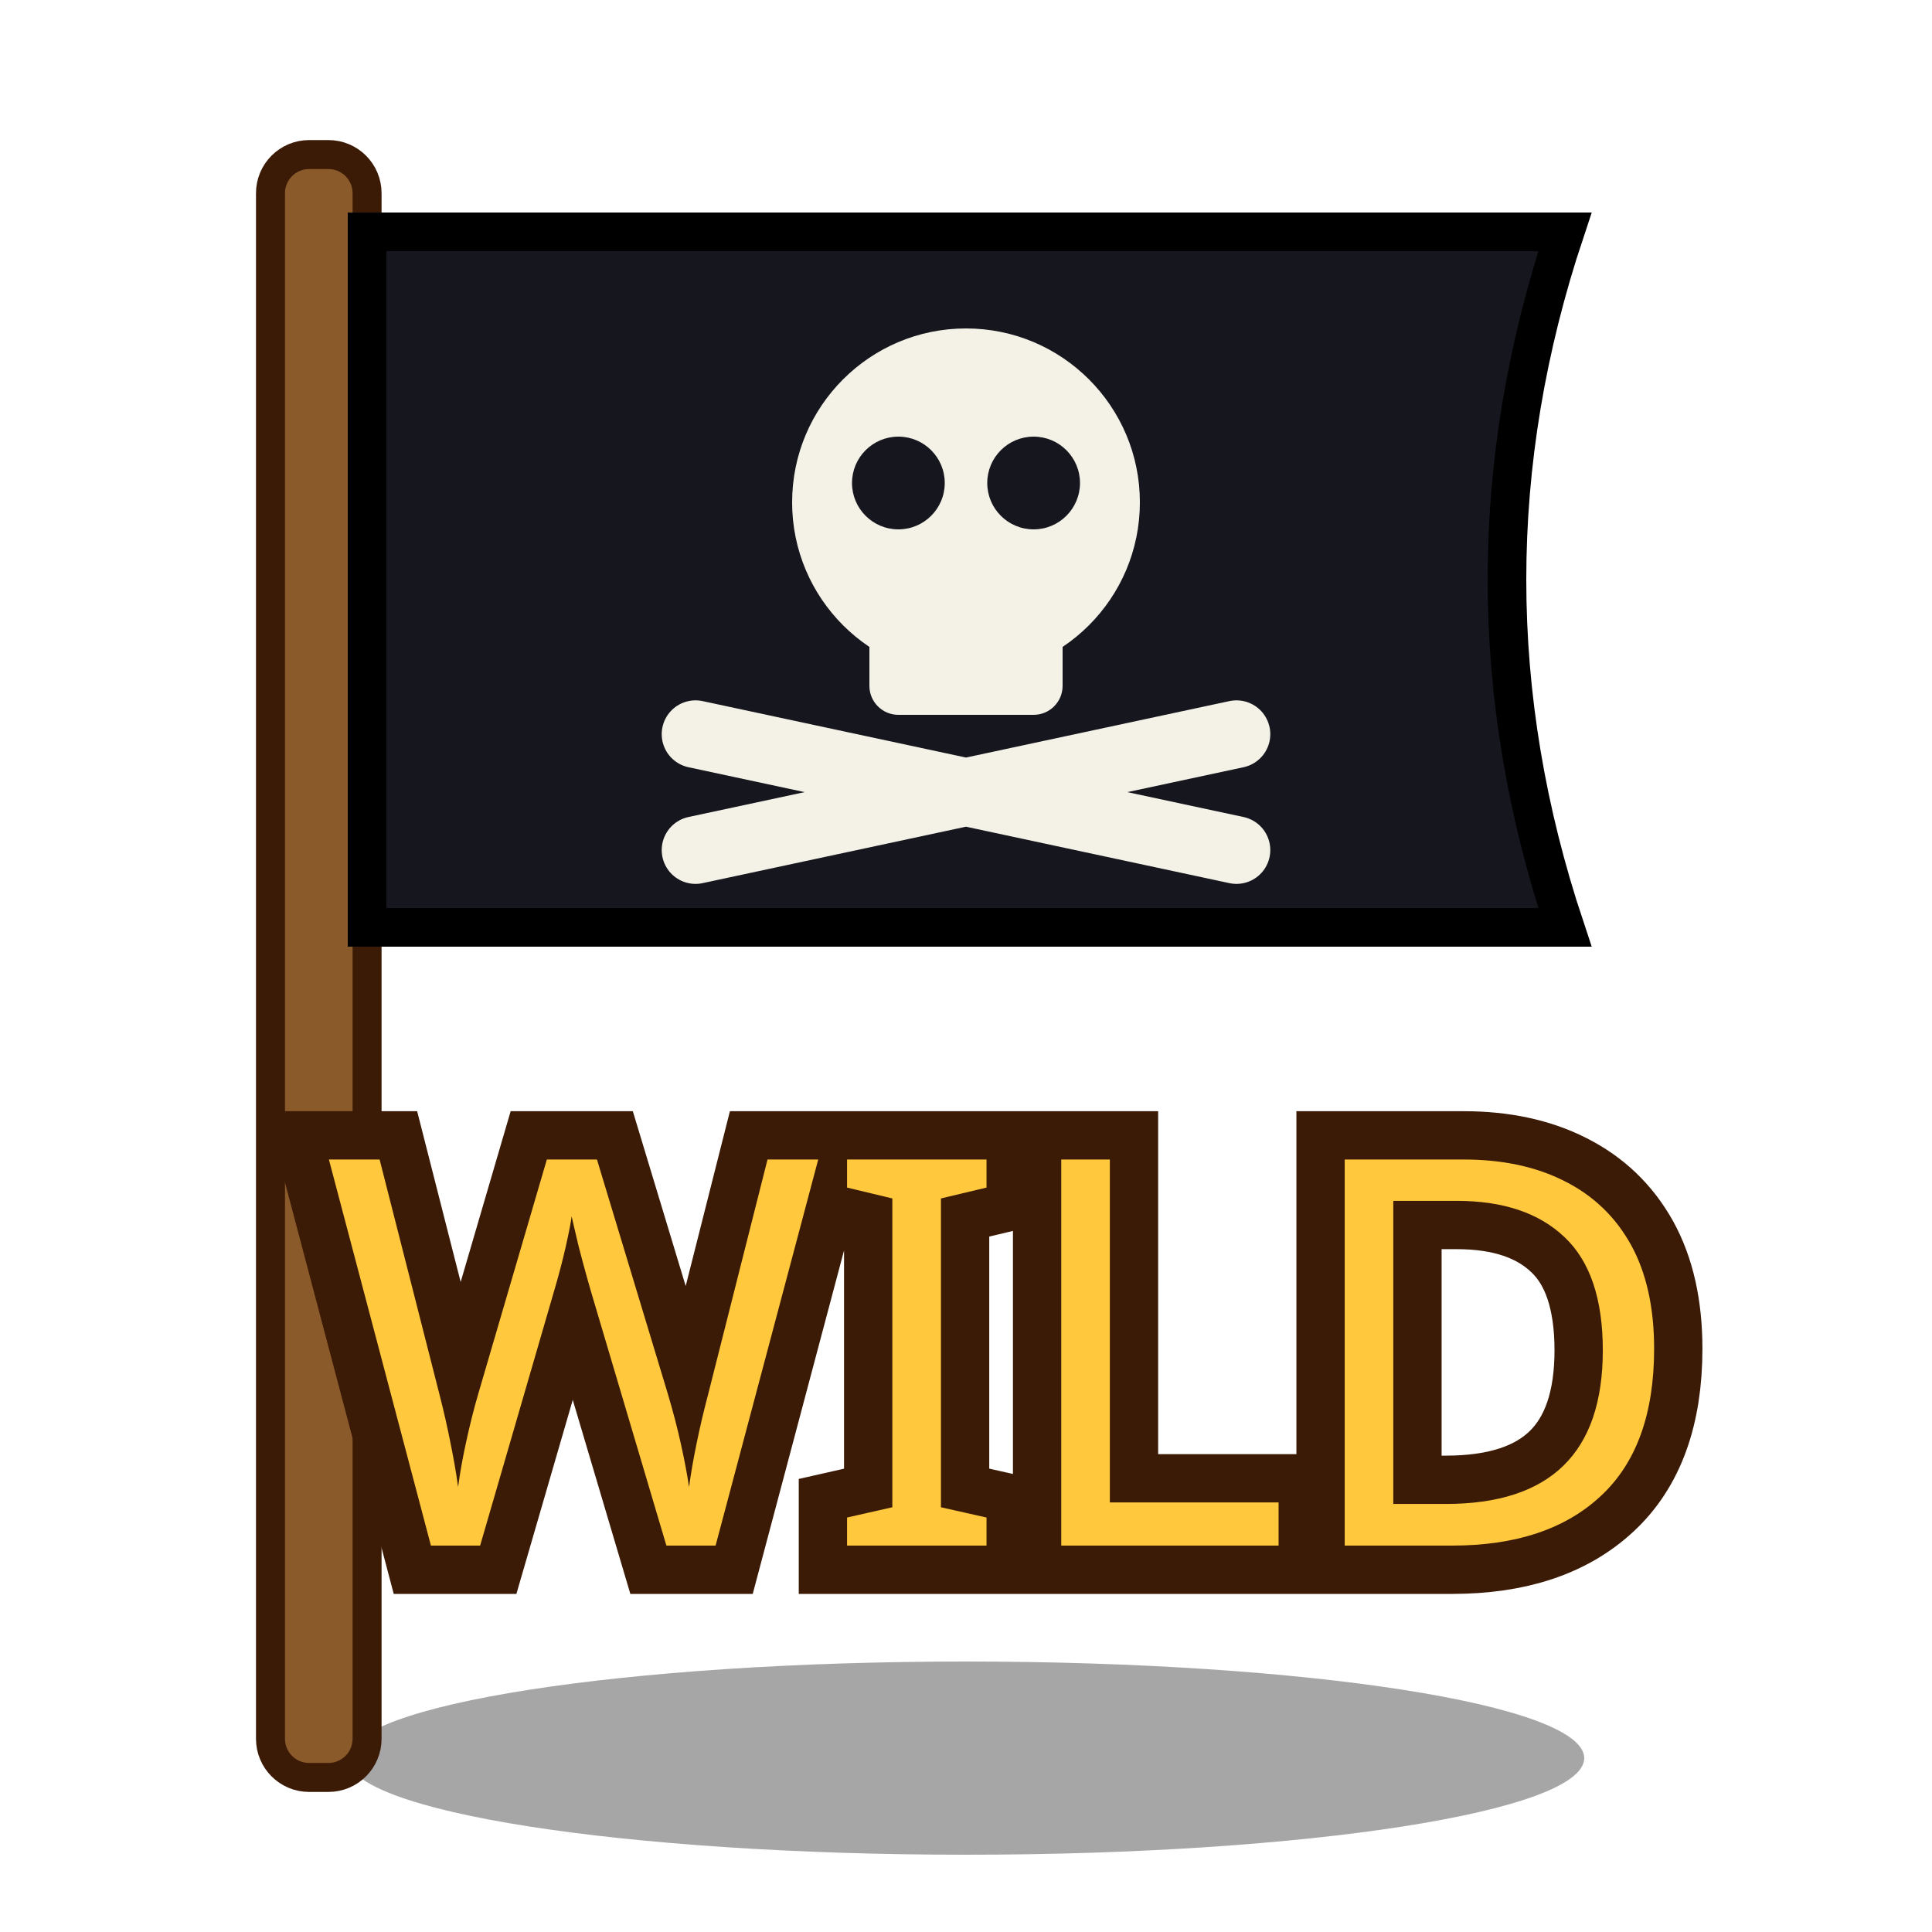
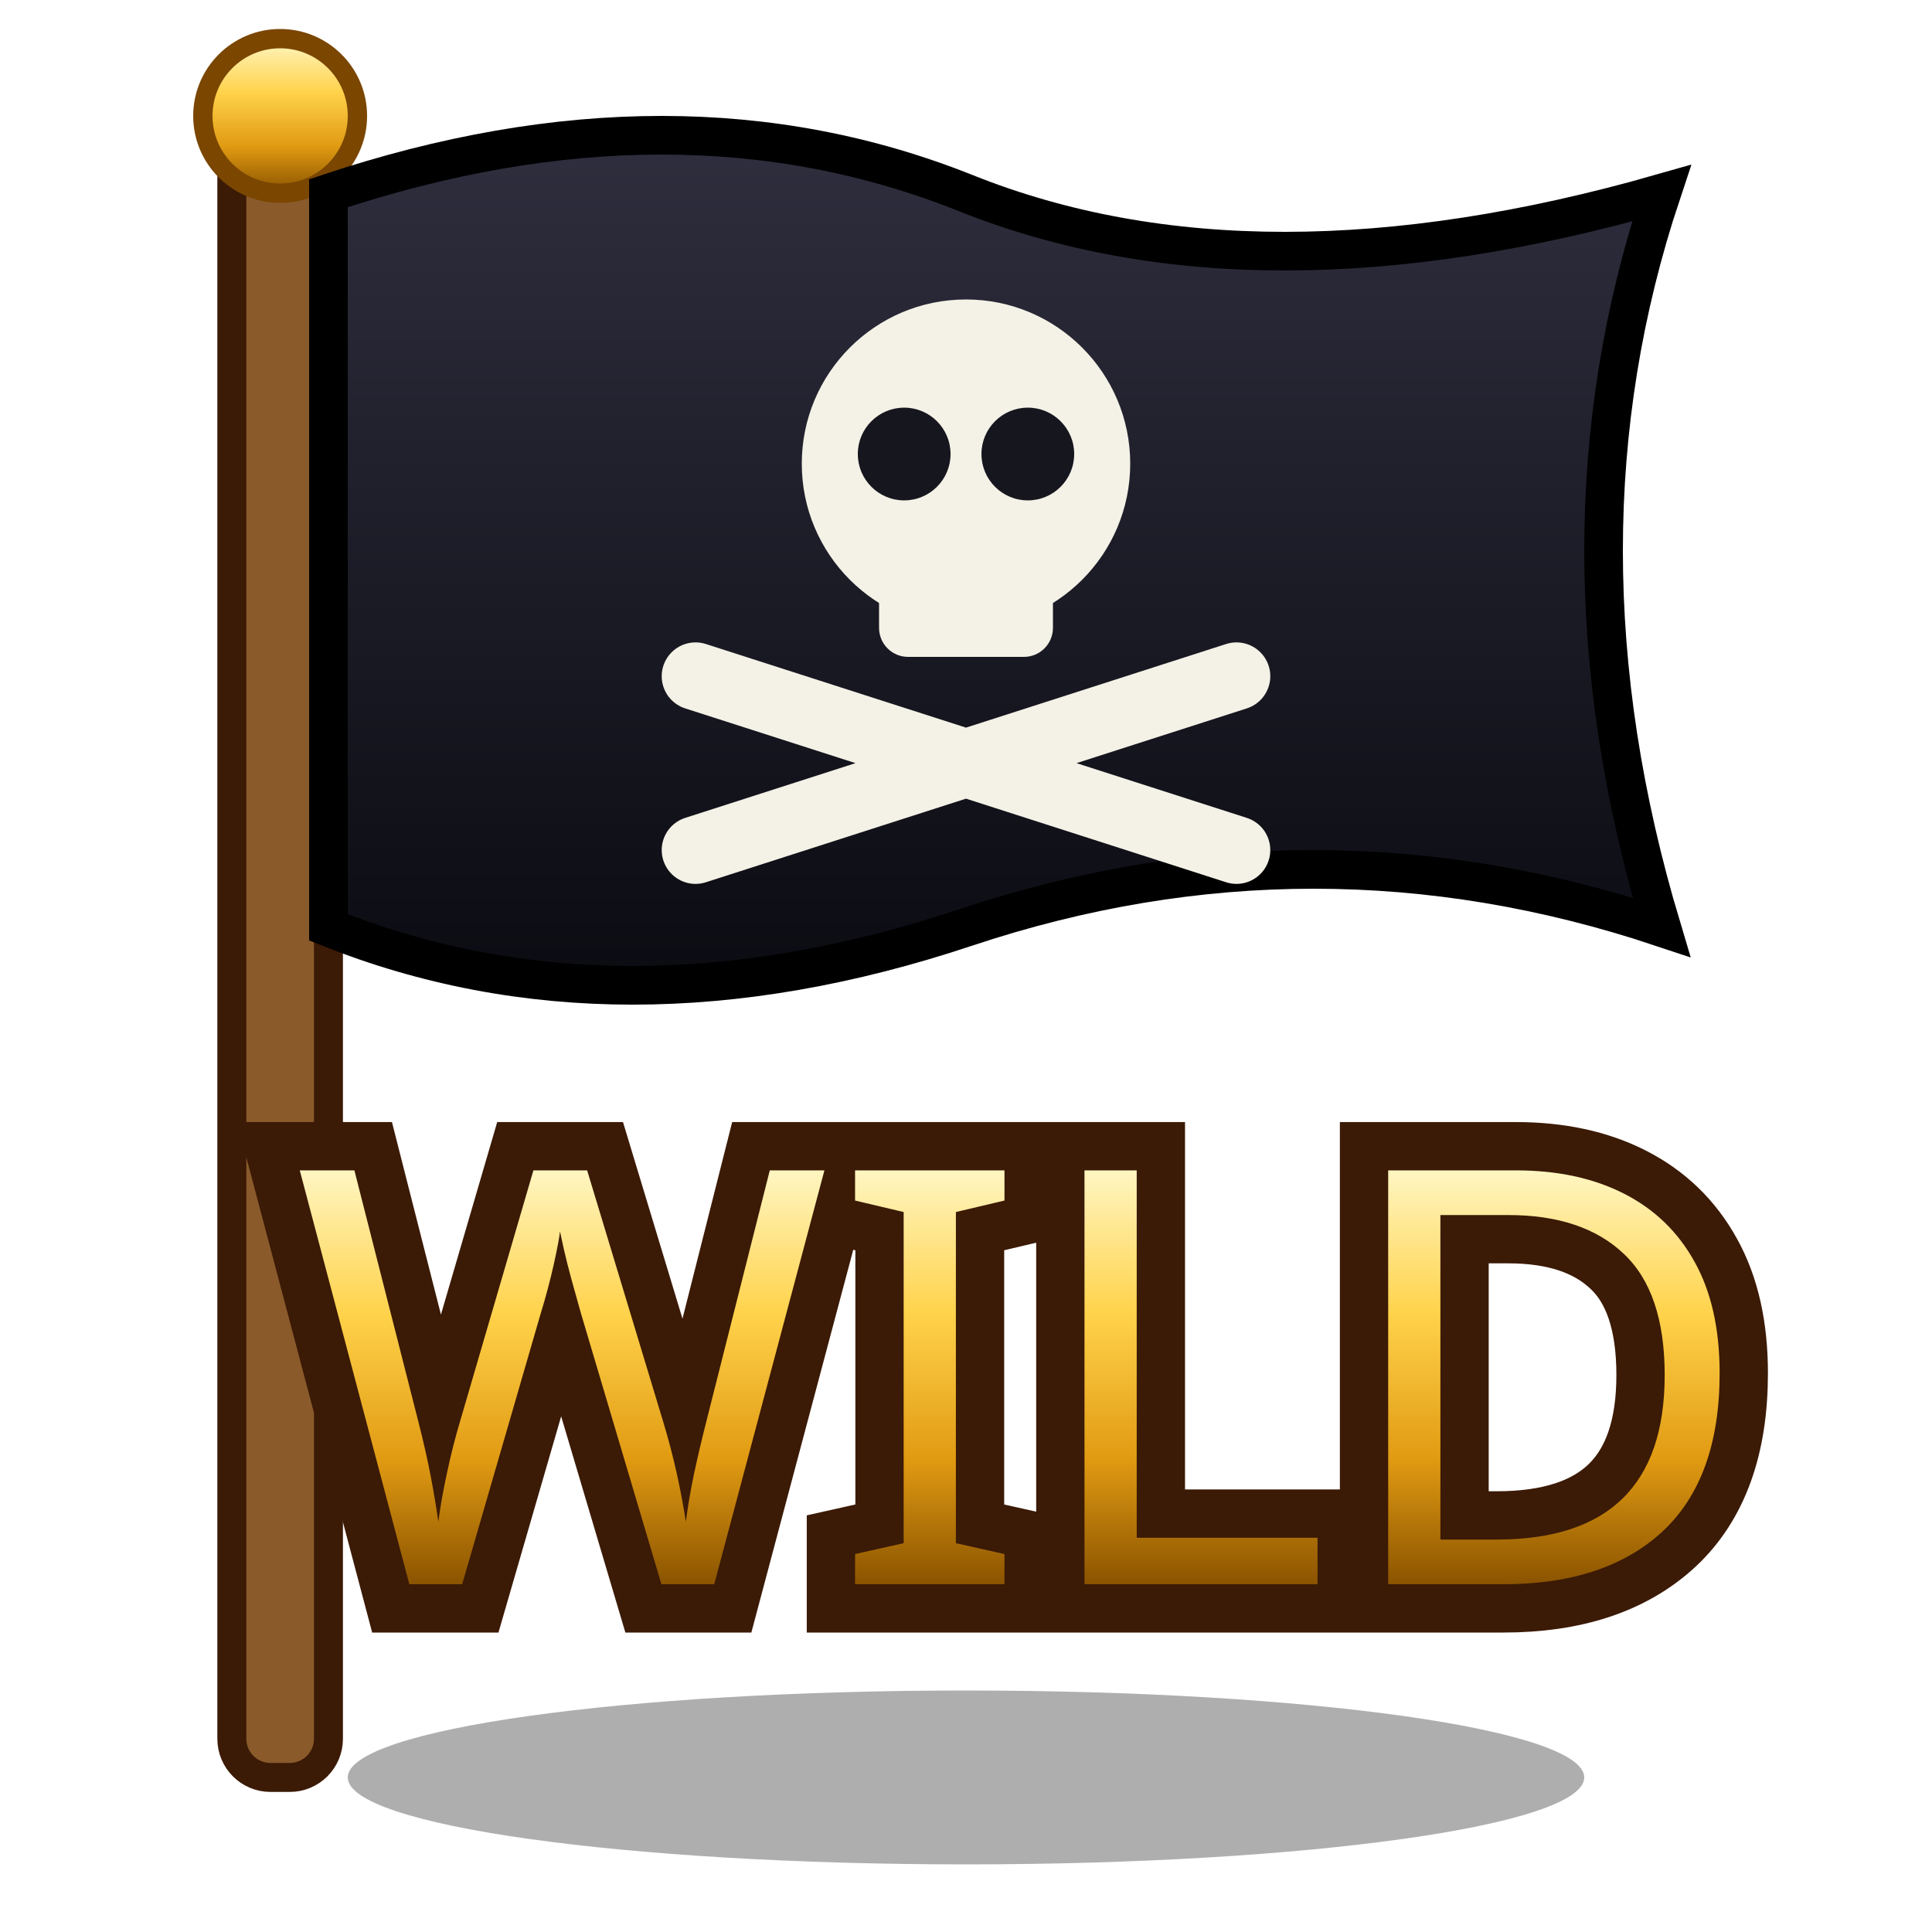
<svg xmlns="http://www.w3.org/2000/svg" width="512" height="512" viewBox="0 0 100 100">
-   <ellipse cx="50" cy="91" rx="32" ry="5" fill="#000" opacity=".35" />
-   <rect x="14" y="8" width="5" height="84" rx="2" fill="#8a5a2b" stroke="#3b1a06" stroke-width="1.5" />
-   <path d="M19 12 h62 q-6 18 0 36 h-62z" fill="#16161f" stroke="#000" stroke-width="2" />
-   <circle cx="50" cy="26" r="9" fill="#f4f1e6" />
-   <rect x="45" y="32" width="10" height="5" rx="1.5" fill="#f4f1e6" />
-   <circle cx="46.5" cy="25" r="2.4" fill="#16161f" />
-   <circle cx="53.5" cy="25" r="2.4" fill="#16161f" />
-   <path d="M36 38 L64 44 M64 38 L36 44" stroke="#f4f1e6" stroke-width="3.5" stroke-linecap="round" />
-   <text x="52" y="80" font-family="Lilita One, sans-serif" font-size="28" text-anchor="middle" fill="#ffc83d" stroke="#3b1a06" stroke-width="5" paint-order="stroke">WILD</text>
+   <defs>
+     <linearGradient id="wd14g" x1="0" y1="0" x2="0" y2="1">
+       <stop offset="0" stop-color="#fff6c2" />
+       <stop offset=".35" stop-color="#ffd24a" />
+       <stop offset=".7" stop-color="#e09a12" />
+       <stop offset="1" stop-color="#8a5300" />
+     </linearGradient>
+     <linearGradient id="wd14c" x1="0" y1="0" x2="0" y2="1">
+       <stop offset="0" stop-color="#2e2e3e" />
+       <stop offset="1" stop-color="#0b0b12" />
+     </linearGradient>
+   </defs>
+   <ellipse cx="50" cy="92" rx="32" ry="4.5" fill="#000" opacity=".32" />
+   <rect x="12" y="6" width="5" height="86" rx="2" fill="#8a5a2b" stroke="#3b1a06" stroke-width="1.5" />
+   <circle cx="14.5" cy="6" r="4" fill="url(#wd14g)" stroke="#7a4600" />
+   <g class="a-cloth">
+     <path d="M17 10 Q35 4 50 10 T86 10 Q80 28 86 48 Q68 42 50 48 T17 48z" fill="url(#wd14c)" stroke="#000" stroke-width="2" />
+     <circle cx="50" cy="24" r="8.5" fill="#f4f1e6" />
+     <rect x="45.5" y="29" width="9" height="5" rx="1.5" fill="#f4f1e6" />
+     <circle cx="46.8" cy="23.5" r="2.4" fill="#16161f" />
+     <circle cx="53.2" cy="23.5" r="2.4" fill="#16161f" />
+     <path d="M36 35 L64 44 M64 35 L36 44" stroke="#f4f1e6" stroke-width="3.5" stroke-linecap="round" />
+   </g>
+   <text x="53" y="82" font-family="Lilita One, sans-serif" font-size="30" text-anchor="middle" fill="url(#wd14g)" stroke="#3b1a06" stroke-width="5" paint-order="stroke">WILD</text>
+   <path class="a-spark" opacity="0" style="animation-delay:0.1s" d="M84 56 Q85.08 60.92 90 62 Q85.08 63.08 84 68 Q82.92 63.08 78 62 Q82.92 60.92 84 56Z" fill="#fffbe0" />
+   <path class="a-spark" opacity="0" style="animation-delay:0.5s" d="M24 56 Q24.72 59.28 28 60 Q24.72 60.72 24 64 Q23.28 60.72 20 60 Q23.28 59.28 24 56Z" fill="#fffbe0" />
</svg>
